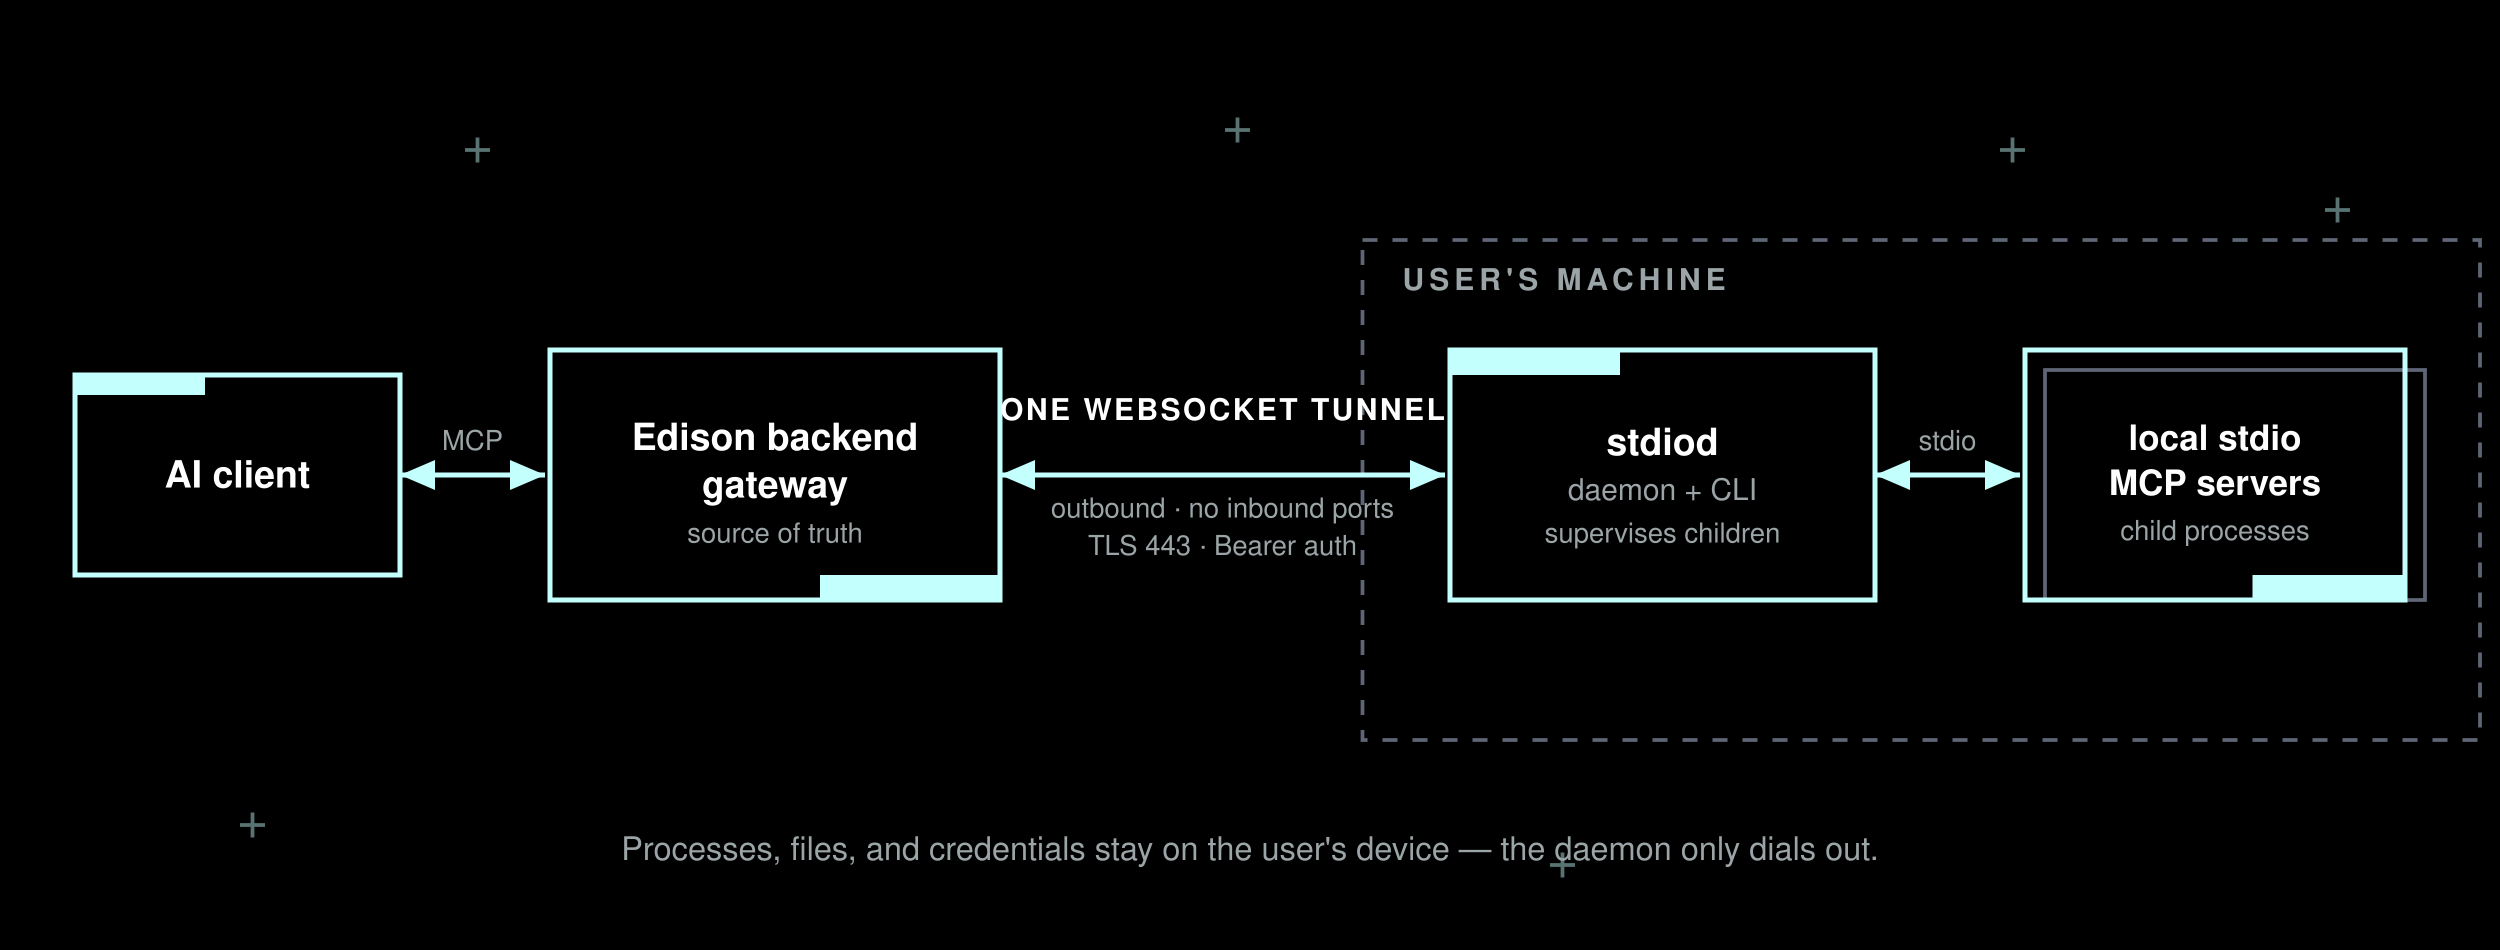
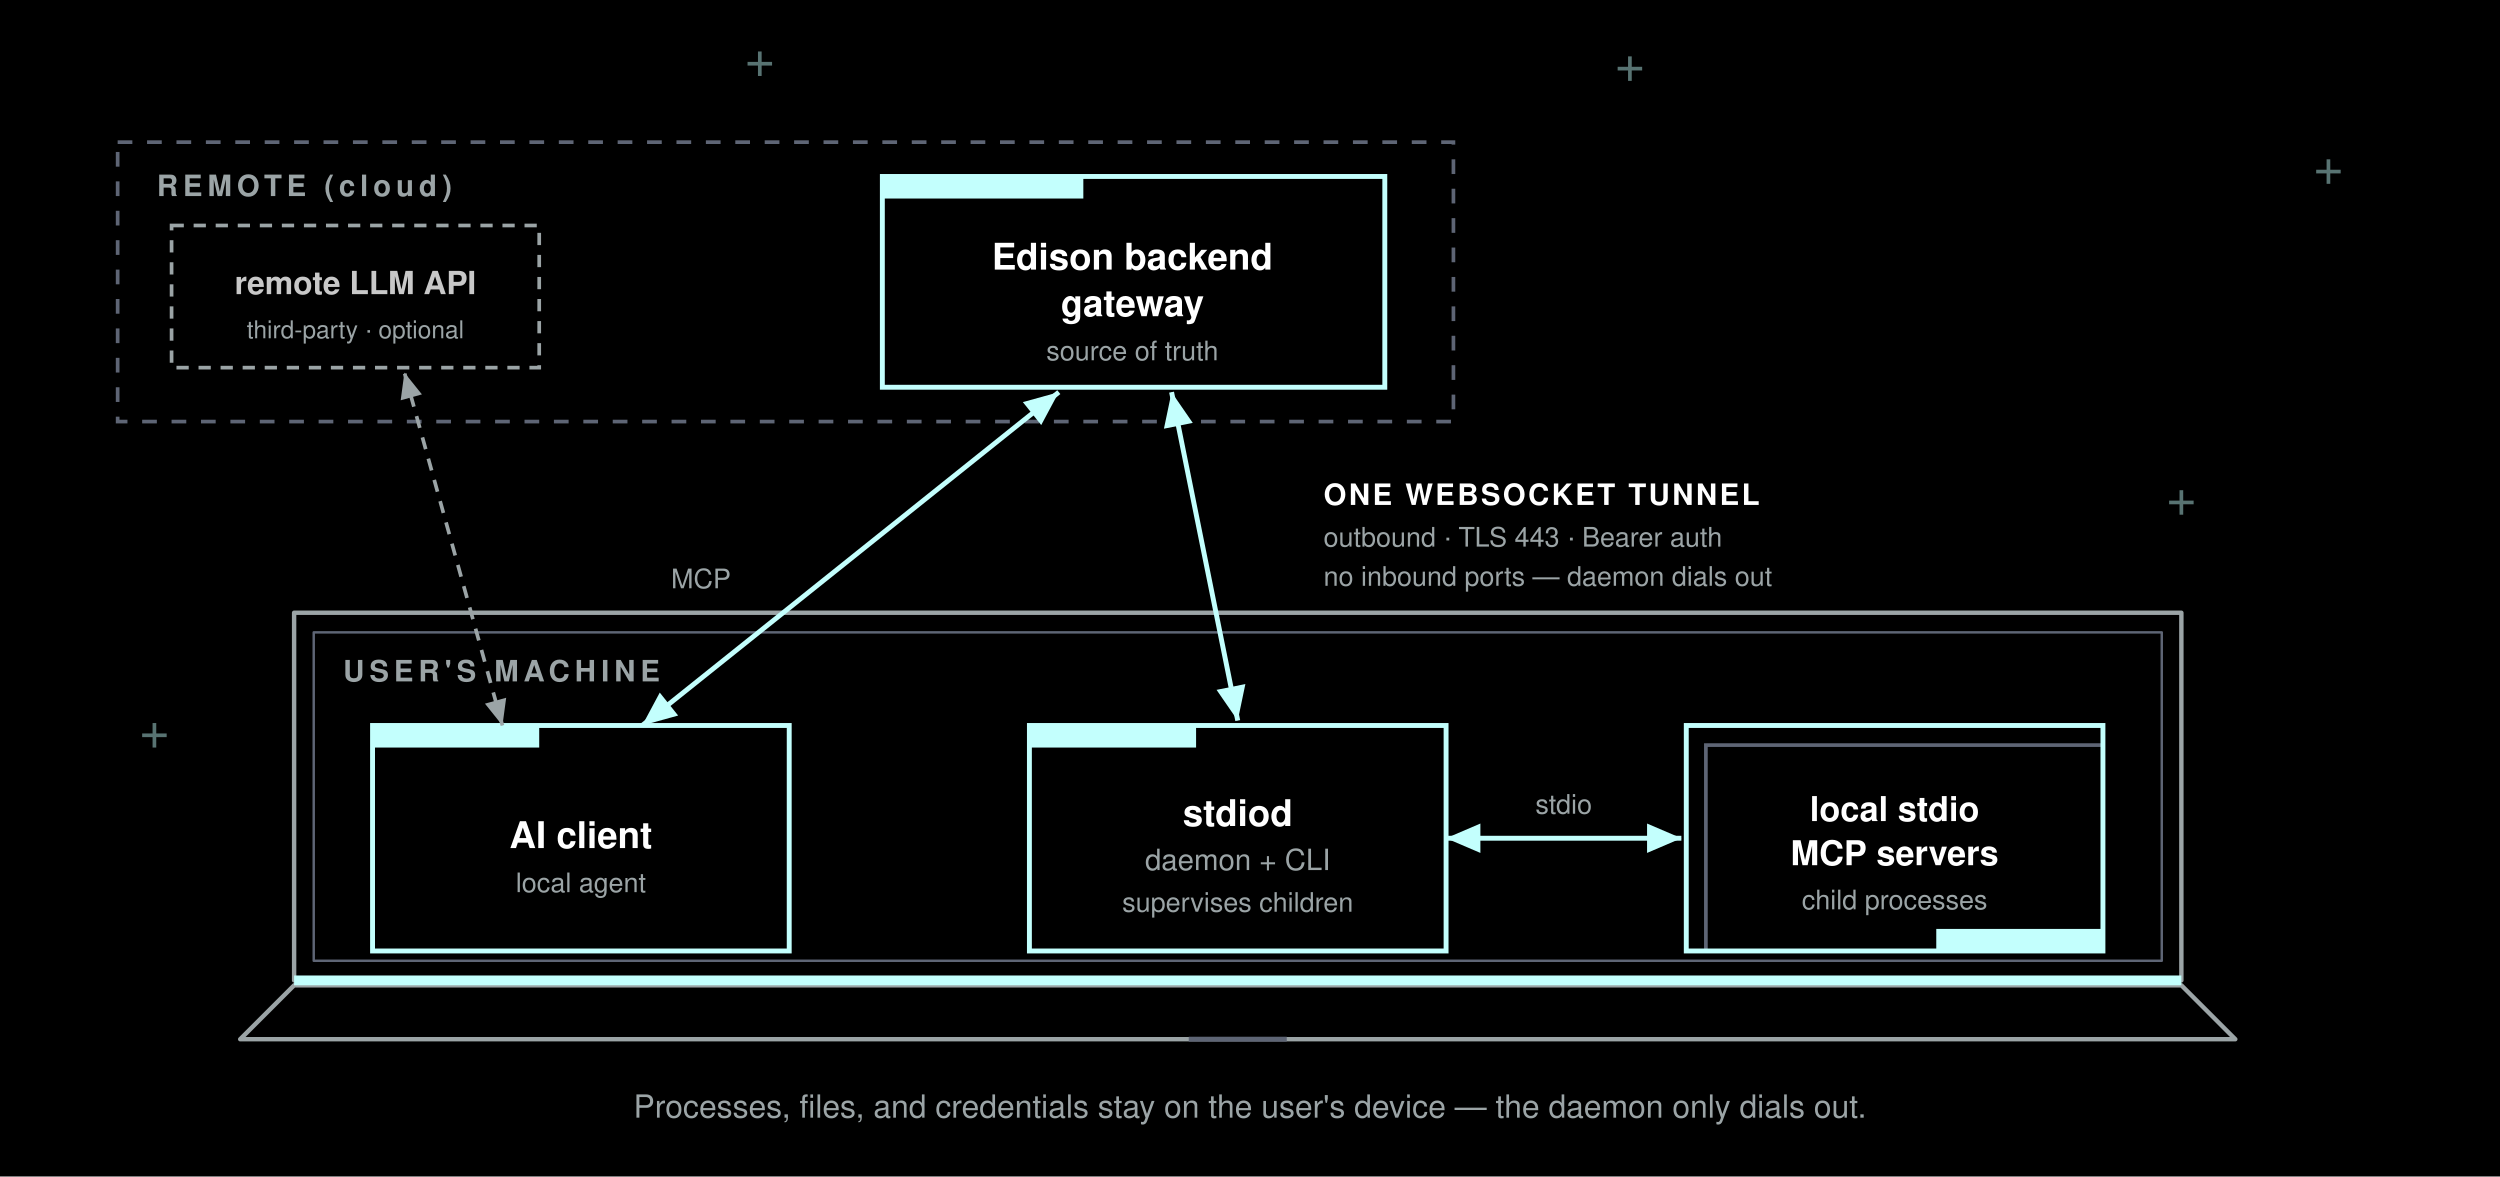
- <svg xmlns="http://www.w3.org/2000/svg" viewBox="0 0 1000 380" font-family="Archivo, -apple-system, BlinkMacSystemFont, 'Segoe UI', Helvetica, Arial, sans-serif" role="img" aria-label="stdiod bridges the Edison backend to local stdio MCP servers over one outbound WebSocket">
+ <svg xmlns="http://www.w3.org/2000/svg" viewBox="0 0 1020 480" font-family="Archivo, -apple-system, BlinkMacSystemFont, 'Segoe UI', Helvetica, Arial, sans-serif" role="img" aria-label="On the user's laptop, a local AI client reaches the remote Edison backend gateway, which drives the local stdiod daemon back down over one outbound WebSocket tunnel; the daemon supervises local stdio MCP servers. The AI client may also call a remote LLM API.">
  <defs>
    <marker id="arrow" markerWidth="9" markerHeight="9" refX="7" refY="3" orient="auto" markerUnits="strokeWidth">
      <path d="M0,0 L7,3 L0,6 Z" fill="#C3FFFD" />
    </marker>
    <marker id="arrow-start" markerWidth="9" markerHeight="9" refX="0" refY="3" orient="auto" markerUnits="strokeWidth">
      <path d="M7,0 L0,3 L7,6 Z" fill="#C3FFFD" />
    </marker>
+     <marker id="arrow-grey" markerWidth="9" markerHeight="9" refX="7" refY="3" orient="auto" markerUnits="strokeWidth">
+       <path d="M0,0 L7,3 L0,6 Z" fill="#9BA4A6" />
+     </marker>
+     <marker id="arrow-grey-start" markerWidth="9" markerHeight="9" refX="0" refY="3" orient="auto" markerUnits="strokeWidth">
+       <path d="M7,0 L0,3 L7,6 Z" fill="#9BA4A6" />
+     </marker>
  </defs>
-   <rect width="1000" height="380" fill="#000000" />
+   <rect width="1020" height="480" fill="#000000" />
  <g stroke="#C3FFFD" stroke-width="1.5" opacity="0.45">
-     <path d="M186,60 h10 M191,55 v10" />
-     <path d="M490,52 h10 M495,47 v10" />
-     <path d="M800,60 h10 M805,55 v10" />
-     <path d="M96,330 h10 M101,325 v10" />
-     <path d="M620,346 h10 M625,341 v10" />
-     <path d="M930,84 h10 M935,79 v10" />
+     <path d="M305,26 h10 M310,21 v10" />
+     <path d="M660,28 h10 M665,23 v10" />
+     <path d="M945,70 h10 M950,65 v10" />
+     <path d="M58,300 h10 M63,295 v10" />
+     <path d="M885,205 h10 M890,200 v10" />
  </g>
-   <rect x="545" y="96" width="447" height="200" fill="none" stroke="#5E6575" stroke-width="1.5" stroke-dasharray="6 6" />
-   <text x="561" y="116" font-size="12" font-weight="600" letter-spacing="2" fill="#9BA4A6">USER'S MACHINE</text>
-   <rect x="30" y="150" width="130" height="80" fill="none" stroke="#C3FFFD" stroke-width="2" />
-   <rect x="30" y="150" width="52" height="8" fill="#C3FFFD" />
-   <text x="95" y="195" font-size="15" font-weight="600" fill="#FFFFFF" text-anchor="middle">AI client</text>
-   <rect x="220" y="140" width="180" height="100" fill="none" stroke="#C3FFFD" stroke-width="2" />
-   <rect x="328" y="230" width="72" height="10" fill="#C3FFFD" />
-   <text x="310" y="180" font-size="15" font-weight="600" fill="#FFFFFF" text-anchor="middle">Edison backend</text>
-   <text x="310" y="199" font-size="15" font-weight="600" fill="#FFFFFF" text-anchor="middle">gateway</text>
-   <text x="310" y="217" font-size="11" fill="#9BA4A6" text-anchor="middle">source of truth</text>
-   <rect x="580" y="140" width="170" height="100" fill="none" stroke="#C3FFFD" stroke-width="2" />
-   <rect x="580" y="140" width="68" height="10" fill="#C3FFFD" />
-   <text x="665" y="182" font-size="15" font-weight="600" fill="#FFFFFF" text-anchor="middle">stdiod</text>
-   <text x="665" y="200" font-size="12" fill="#9BA4A6" text-anchor="middle">daemon + CLI</text>
-   <text x="665" y="217" font-size="11" fill="#9BA4A6" text-anchor="middle">supervises children</text>
-   <rect x="818" y="148" width="152" height="92" fill="none" stroke="#5E6575" stroke-width="1.5" />
-   <rect x="810" y="140" width="152" height="100" fill="none" stroke="#C3FFFD" stroke-width="2" />
-   <rect x="901" y="230" width="61" height="10" fill="#C3FFFD" />
-   <text x="886" y="180" font-size="14" font-weight="600" fill="#FFFFFF" text-anchor="middle">local stdio</text>
-   <text x="886" y="198" font-size="14" font-weight="600" fill="#FFFFFF" text-anchor="middle">MCP servers</text>
-   <text x="886" y="216" font-size="11" fill="#9BA4A6" text-anchor="middle">child processes</text>
-   <line x1="160" y1="190" x2="218" y2="190" stroke="#C3FFFD" stroke-width="2" marker-end="url(#arrow)" marker-start="url(#arrow-start)" />
-   <text x="189" y="180" font-size="11" fill="#9BA4A6" text-anchor="middle">MCP</text>
-   <line x1="400" y1="190" x2="578" y2="190" stroke="#C3FFFD" stroke-width="2" marker-end="url(#arrow)" marker-start="url(#arrow-start)" />
-   <text x="489" y="168" font-size="12" font-weight="600" letter-spacing="1" fill="#FFFFFF" text-anchor="middle">ONE WEBSOCKET TUNNEL</text>
-   <text x="489" y="207" font-size="11" fill="#9BA4A6" text-anchor="middle">outbound · no inbound ports</text>
-   <text x="489" y="222" font-size="11" fill="#9BA4A6" text-anchor="middle">TLS 443 · Bearer auth</text>
-   <line x1="750" y1="190" x2="808" y2="190" stroke="#C3FFFD" stroke-width="2" marker-end="url(#arrow)" marker-start="url(#arrow-start)" />
-   <text x="779" y="180" font-size="11" fill="#9BA4A6" text-anchor="middle">stdio</text>
-   <text x="500" y="344" font-size="13" fill="#9BA4A6" text-anchor="middle">Processes, files, and credentials stay on the user's device — the daemon only dials out.</text>
+   <rect x="48" y="58" width="545" height="114" fill="none" stroke="#5E6575" stroke-width="1.5" stroke-dasharray="6 6" />
+   <text x="64" y="80" font-size="12" font-weight="600" letter-spacing="2" fill="#9BA4A6">REMOTE (cloud)</text>
+   <rect x="70" y="92" width="150" height="58" fill="none" stroke="#9BA4A6" stroke-width="1.5" stroke-dasharray="5 4" />
+   <text x="145" y="120" font-size="13" font-weight="600" fill="#C8C8C8" text-anchor="middle">remote LLM API</text>
+   <text x="145" y="138" font-size="10" fill="#9BA4A6" text-anchor="middle">third-party · optional</text>
+   <rect x="360" y="72" width="205" height="86" fill="none" stroke="#C3FFFD" stroke-width="2" />
+   <rect x="360" y="72" width="82" height="9" fill="#C3FFFD" />
+   <text x="462" y="110" font-size="15" font-weight="600" fill="#FFFFFF" text-anchor="middle">Edison backend</text>
+   <text x="462" y="129" font-size="15" font-weight="600" fill="#FFFFFF" text-anchor="middle">gateway</text>
+   <text x="462" y="147" font-size="11" fill="#9BA4A6" text-anchor="middle">source of truth</text>
+   <g fill="none" stroke="#9BA4A6" stroke-width="1.8" stroke-linejoin="round">
+     <rect x="120" y="250" width="770" height="150" />
+     <rect x="128" y="258" width="754" height="134" stroke="#5E6575" stroke-width="1" />
+     <polygon points="120,402 890,402 912,424 98,424" />
+     <path d="M485,424 h40" stroke="#5E6575" stroke-width="2" />
+   </g>
+   <rect x="120" y="398" width="770" height="4" fill="#C3FFFD" />
+   <text x="140" y="278" font-size="12" font-weight="600" letter-spacing="2" fill="#9BA4A6">USER'S MACHINE</text>
+   <rect x="152" y="296" width="170" height="92" fill="none" stroke="#C3FFFD" stroke-width="2" />
+   <rect x="152" y="296" width="68" height="9" fill="#C3FFFD" />
+   <text x="237" y="346" font-size="15" font-weight="600" fill="#FFFFFF" text-anchor="middle">AI client</text>
+   <text x="237" y="364" font-size="11" fill="#9BA4A6" text-anchor="middle">local agent</text>
+   <rect x="420" y="296" width="170" height="92" fill="none" stroke="#C3FFFD" stroke-width="2" />
+   <rect x="420" y="296" width="68" height="9" fill="#C3FFFD" />
+   <text x="505" y="337" font-size="15" font-weight="600" fill="#FFFFFF" text-anchor="middle">stdiod</text>
+   <text x="505" y="355" font-size="12" fill="#9BA4A6" text-anchor="middle">daemon + CLI</text>
+   <text x="505" y="372" font-size="11" fill="#9BA4A6" text-anchor="middle">supervises children</text>
+   <rect x="696" y="304" width="162" height="84" fill="none" stroke="#5E6575" stroke-width="1.5" />
+   <rect x="688" y="296" width="170" height="92" fill="none" stroke="#C3FFFD" stroke-width="2" />
+   <rect x="790" y="379" width="68" height="9" fill="#C3FFFD" />
+   <text x="773" y="335" font-size="14" font-weight="600" fill="#FFFFFF" text-anchor="middle">local stdio</text>
+   <text x="773" y="353" font-size="14" font-weight="600" fill="#FFFFFF" text-anchor="middle">MCP servers</text>
+   <text x="773" y="371" font-size="11" fill="#9BA4A6" text-anchor="middle">child processes</text>
+   <line x1="205" y1="296" x2="165" y2="152" stroke="#9BA4A6" stroke-width="1.5" stroke-dasharray="5 4" marker-end="url(#arrow-grey)" marker-start="url(#arrow-grey-start)" />
+   <line x1="262" y1="296" x2="432" y2="160" stroke="#C3FFFD" stroke-width="2" marker-end="url(#arrow)" marker-start="url(#arrow-start)" />
+   <text x="286" y="240" font-size="11" fill="#9BA4A6" text-anchor="middle">MCP</text>
+   <line x1="478" y1="160" x2="505" y2="294" stroke="#C3FFFD" stroke-width="2" marker-end="url(#arrow)" marker-start="url(#arrow-start)" />
+   <text x="540" y="206" font-size="12" font-weight="600" letter-spacing="1" fill="#FFFFFF">ONE WEBSOCKET TUNNEL</text>
+   <text x="540" y="223" font-size="11" fill="#9BA4A6">outbound · TLS 443 · Bearer auth</text>
+   <text x="540" y="239" font-size="11" fill="#9BA4A6">no inbound ports — daemon dials out</text>
+   <line x1="590" y1="342" x2="686" y2="342" stroke="#C3FFFD" stroke-width="2" marker-end="url(#arrow)" marker-start="url(#arrow-start)" />
+   <text x="638" y="332" font-size="11" fill="#9BA4A6" text-anchor="middle">stdio</text>
+   <text x="510" y="456" font-size="13" fill="#9BA4A6" text-anchor="middle">Processes, files, and credentials stay on the user's device — the daemon only dials out.</text>
</svg>
